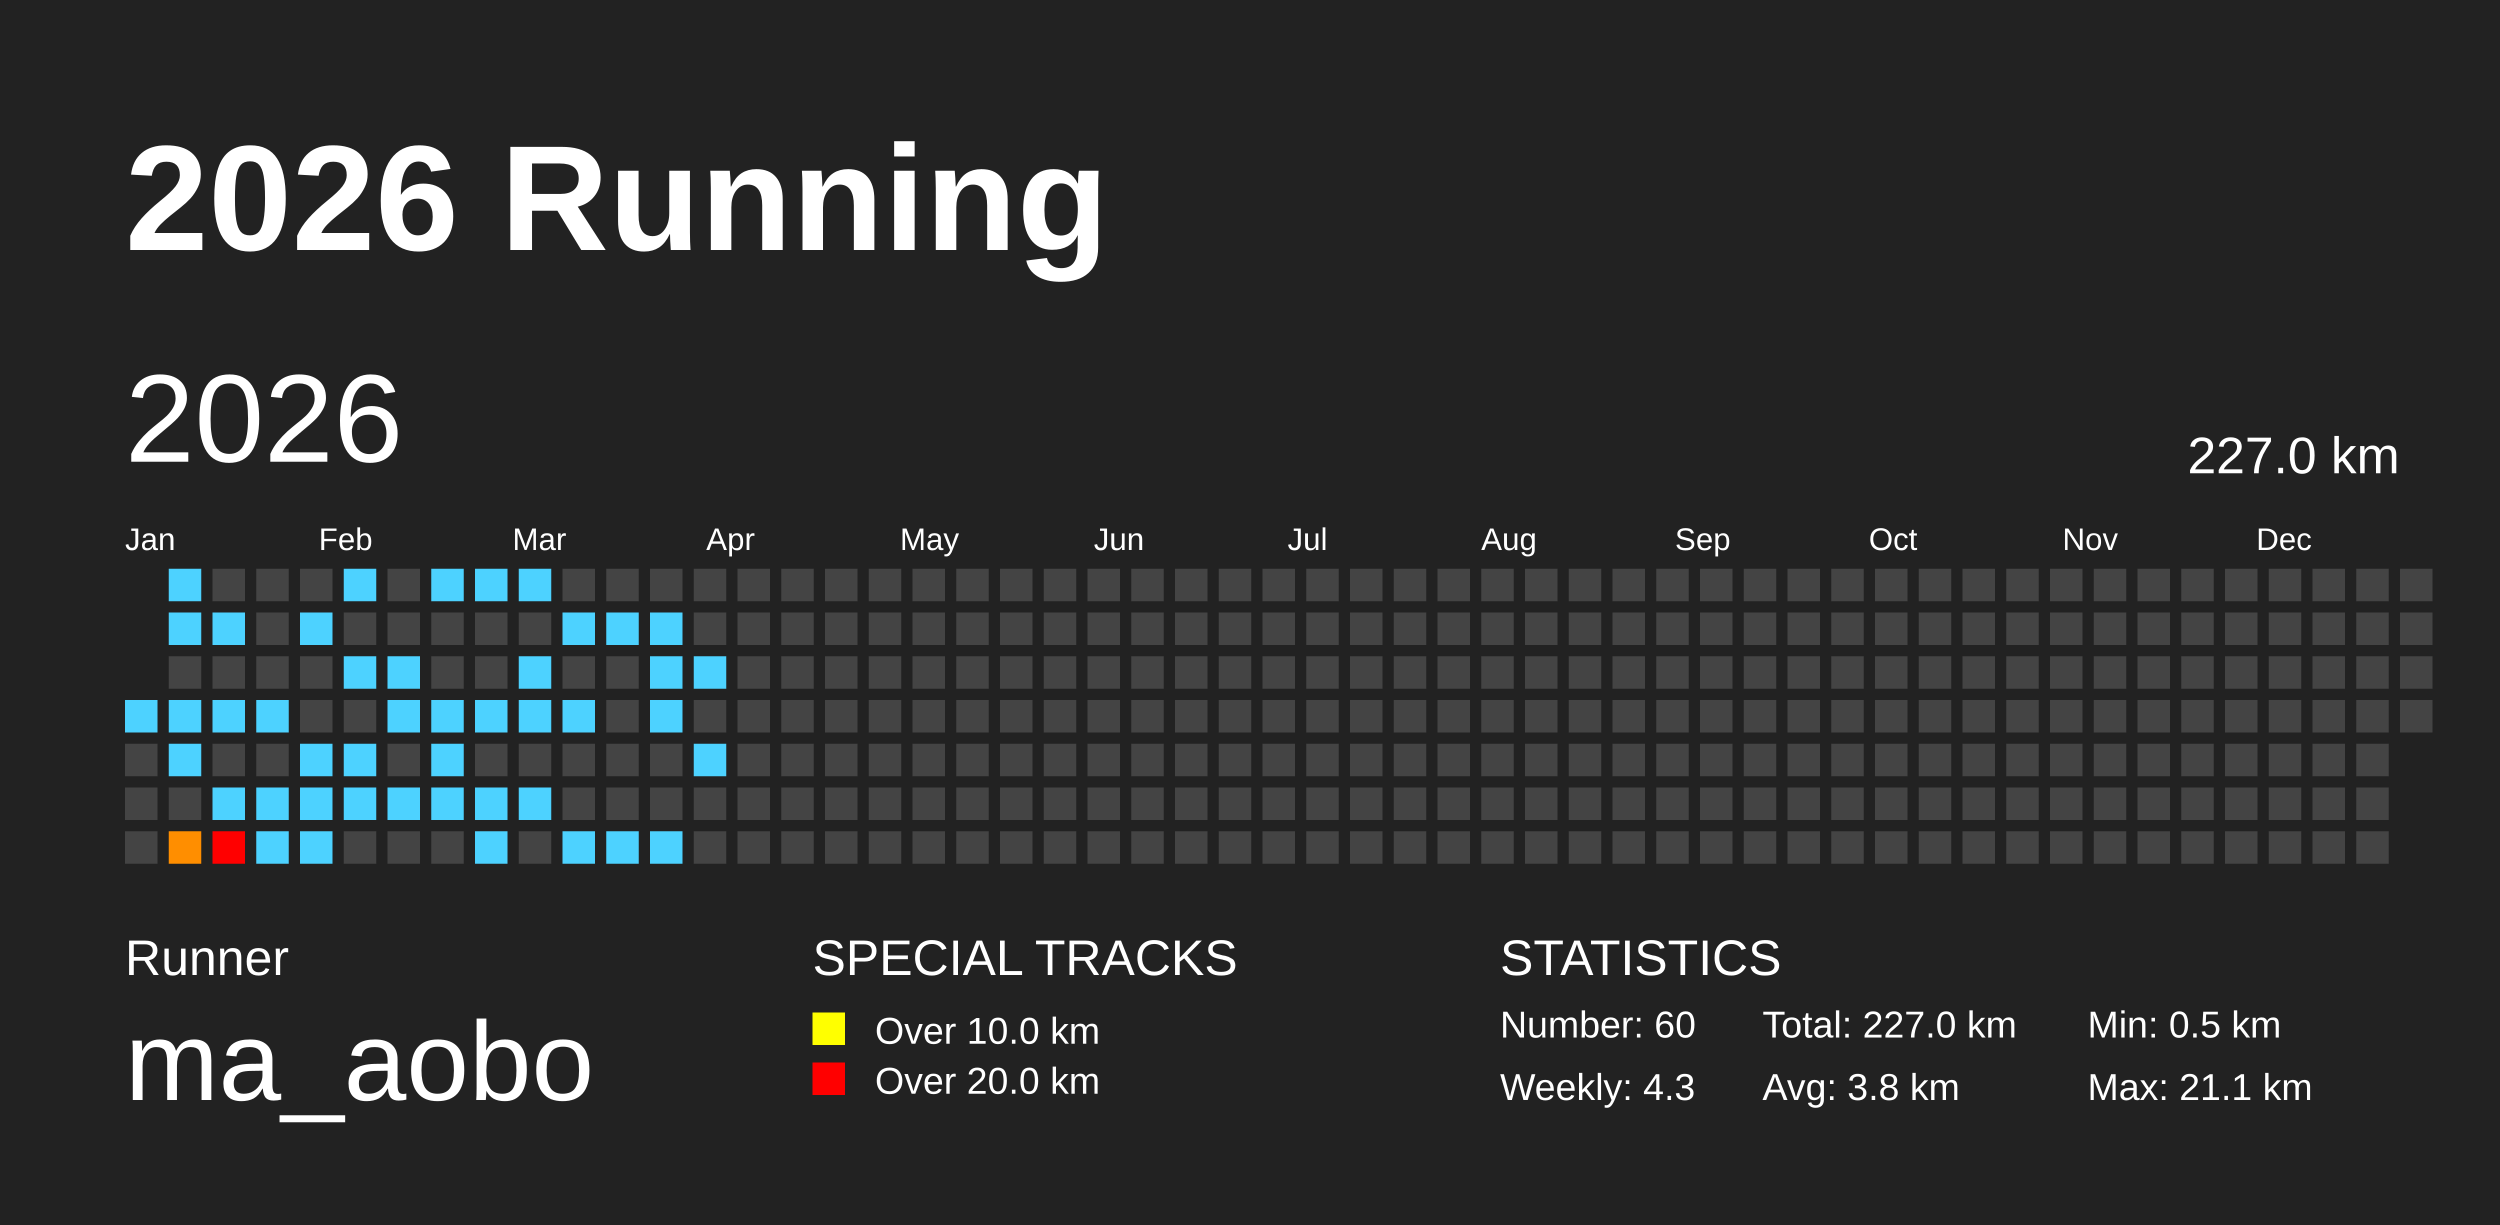
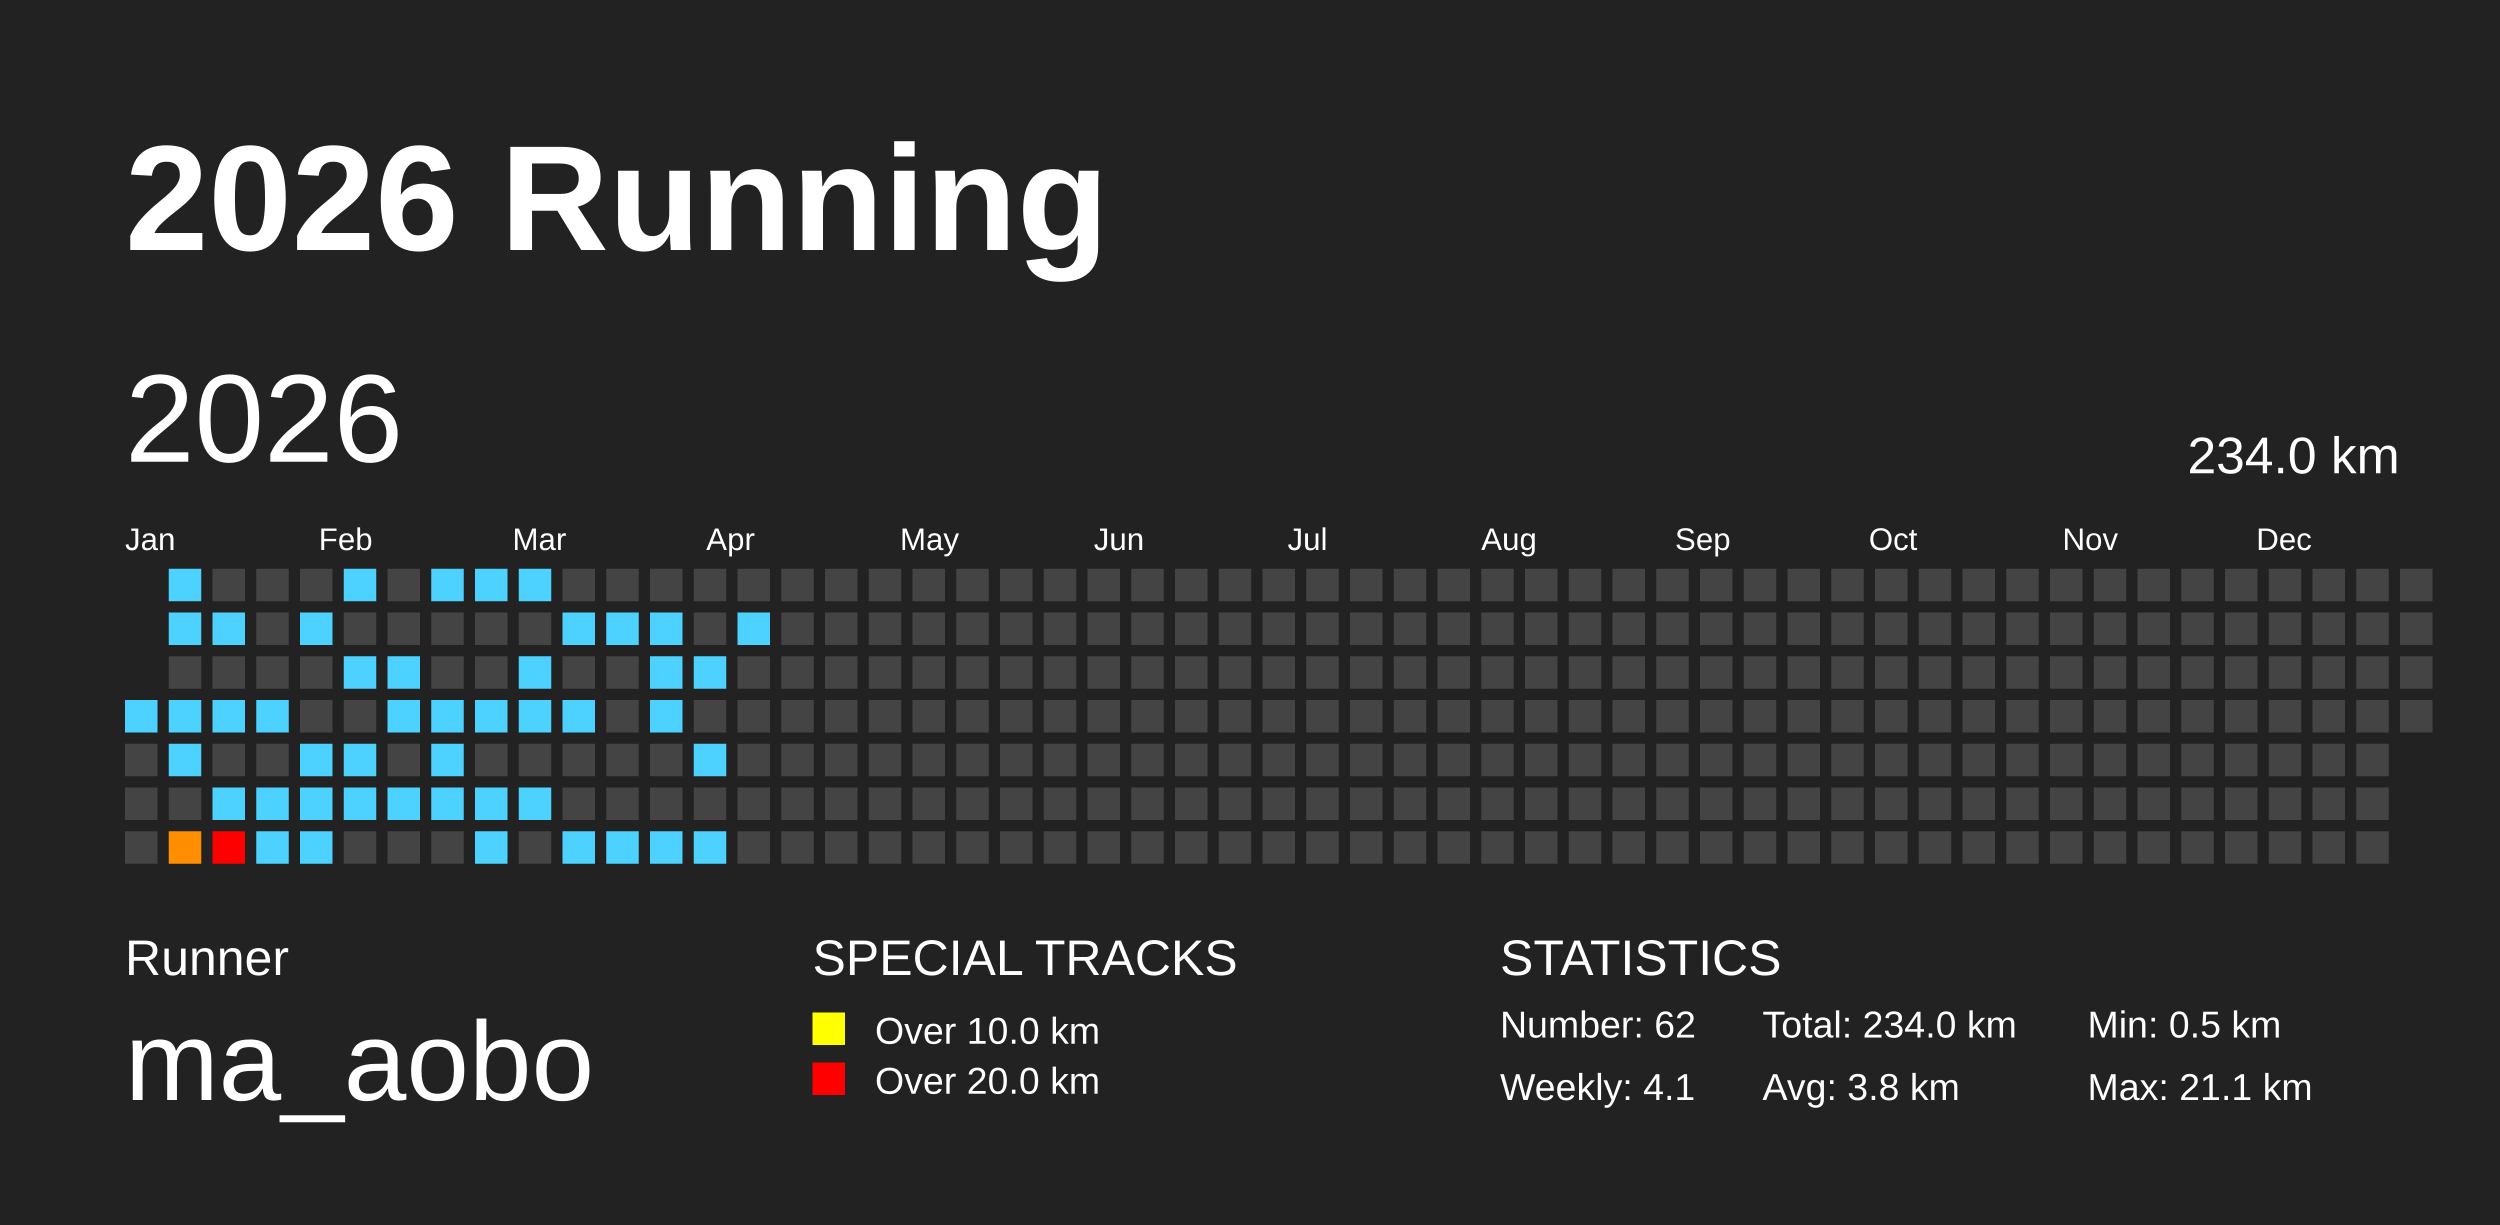
<svg xmlns="http://www.w3.org/2000/svg" baseProfile="full" height="98mm" version="1.1" viewBox="0,0,200,98" width="200mm">
  <defs />
  <rect fill="#222222" height="98" width="200" x="0" y="0" />
  <text fill="#FFFFFF" style="font-size:12px; font-family:Arial; font-weight:bold;" x="10" y="20">2026 Running</text>
  <text fill="#FFFFFF" style="font-size:4px; font-family:Arial" x="10" y="78">Runner</text>
  <text fill="#FFFFFF" style="font-size:9px; font-family:Arial" x="10" y="88">ma_aobo</text>
  <text fill="#FFFFFF" style="font-size:4px; font-family:Arial" x="65" y="78">SPECIAL TRACKS</text>
  <rect fill="yellow" height="2.6" width="2.6" x="65" y="81" />
  <text fill="#FFFFFF" style="font-size:3px; font-family:Arial" x="70" y="83.5">Over 10.0 km</text>
  <rect fill="red" height="2.6" width="2.6" x="65" y="85" />
  <text fill="#FFFFFF" style="font-size:3px; font-family:Arial" x="70" y="87.5">Over 20.0 km</text>
  <text fill="#FFFFFF" style="font-size:4px; font-family:Arial" x="120" y="78">STATISTICS</text>
-   <text fill="#FFFFFF" style="font-size:3px; font-family:Arial" x="120" y="83">Number: 60</text>
-   <text fill="#FFFFFF" style="font-size:3px; font-family:Arial" x="120" y="88">Weekly: 4.3</text>
-   <text fill="#FFFFFF" style="font-size:3px; font-family:Arial" x="141" y="83">Total: 227.0 km</text>
+   <text fill="#FFFFFF" style="font-size:3px; font-family:Arial" x="120" y="83">Number: 62</text>
+   <text fill="#FFFFFF" style="font-size:3px; font-family:Arial" x="120" y="88">Weekly: 4.1</text>
+   <text fill="#FFFFFF" style="font-size:3px; font-family:Arial" x="141" y="83">Total: 234.0 km</text>
  <text fill="#FFFFFF" style="font-size:3px; font-family:Arial" x="141" y="88">Avg: 3.8 km</text>
  <text fill="#FFFFFF" style="font-size:3px; font-family:Arial" x="167" y="83">Min: 0.5 km</text>
  <text fill="#FFFFFF" style="font-size:3px; font-family:Arial" x="167" y="88">Max: 21.1 km</text>
  <text dominant-baseline="hanging" fill="#FFFFFF" style="font-size:10.0px; font-family:Arial;" x="10" y="30">2026</text>
-   <text dominant-baseline="hanging" fill="#FFFFFF" style="font-size:4.125px; font-family:Arial;" x="175" y="35">227.0 km</text>
+   <text dominant-baseline="hanging" fill="#FFFFFF" style="font-size:4.125px; font-family:Arial;" x="175" y="35">234.0 km</text>
  <text fill="#FFFFFF" style="font-size:2.5px; font-family:Arial" x="10.0" y="44">Jan</text>
  <text fill="#FFFFFF" style="font-size:2.5px; font-family:Arial" x="25.5" y="44">Feb</text>
  <text fill="#FFFFFF" style="font-size:2.5px; font-family:Arial" x="41.0" y="44">Mar</text>
  <text fill="#FFFFFF" style="font-size:2.5px; font-family:Arial" x="56.5" y="44">Apr</text>
  <text fill="#FFFFFF" style="font-size:2.5px; font-family:Arial" x="72.0" y="44">May</text>
  <text fill="#FFFFFF" style="font-size:2.5px; font-family:Arial" x="87.5" y="44">Jun</text>
  <text fill="#FFFFFF" style="font-size:2.5px; font-family:Arial" x="103.0" y="44">Jul</text>
  <text fill="#FFFFFF" style="font-size:2.5px; font-family:Arial" x="118.5" y="44">Aug</text>
  <text fill="#FFFFFF" style="font-size:2.5px; font-family:Arial" x="134.0" y="44">Sep</text>
  <text fill="#FFFFFF" style="font-size:2.5px; font-family:Arial" x="149.5" y="44">Oct</text>
  <text fill="#FFFFFF" style="font-size:2.5px; font-family:Arial" x="165.0" y="44">Nov</text>
  <text fill="#FFFFFF" style="font-size:2.5px; font-family:Arial" x="180.5" y="44">Dec</text>
  <rect fill="#4dd2ff" height="2.6" width="2.6" x="10.0" y="56.0" />
  <rect fill="#444444" height="2.6" width="2.6" x="10.0" y="59.5" />
  <rect fill="#444444" height="2.6" width="2.6" x="10.0" y="63.0" />
  <rect fill="#444444" height="2.6" width="2.6" x="10.0" y="66.5" />
  <rect fill="#4dd2ff" height="2.6" width="2.6" x="13.5" y="45.5" />
  <rect fill="#4dd2ff" height="2.6" width="2.6" x="13.5" y="49.0" />
  <rect fill="#444444" height="2.6" width="2.6" x="13.5" y="52.5" />
  <rect fill="#4dd2ff" height="2.6" width="2.6" x="13.5" y="56.0" />
  <rect fill="#4dd2ff" height="2.6" width="2.6" x="13.5" y="59.5" />
  <rect fill="#444444" height="2.6" width="2.6" x="13.5" y="63.0" />
  <rect fill="#ff8e00" height="2.6" width="2.6" x="13.5" y="66.5" />
  <rect fill="#444444" height="2.6" width="2.6" x="17.0" y="45.5" />
  <rect fill="#4dd2ff" height="2.6" width="2.6" x="17.0" y="49.0" />
  <rect fill="#444444" height="2.6" width="2.6" x="17.0" y="52.5" />
  <rect fill="#4dd2ff" height="2.6" width="2.6" x="17.0" y="56.0" />
  <rect fill="#444444" height="2.6" width="2.6" x="17.0" y="59.5" />
  <rect fill="#4dd2ff" height="2.6" width="2.6" x="17.0" y="63.0" />
  <rect fill="red" height="2.6" width="2.6" x="17.0" y="66.5" />
  <rect fill="#444444" height="2.6" width="2.6" x="20.5" y="45.5" />
  <rect fill="#444444" height="2.6" width="2.6" x="20.5" y="49.0" />
  <rect fill="#444444" height="2.6" width="2.6" x="20.5" y="52.5" />
  <rect fill="#4dd2ff" height="2.6" width="2.6" x="20.5" y="56.0" />
  <rect fill="#444444" height="2.6" width="2.6" x="20.5" y="59.5" />
  <rect fill="#4dd2ff" height="2.6" width="2.6" x="20.5" y="63.0" />
  <rect fill="#4dd2ff" height="2.6" width="2.6" x="20.5" y="66.5" />
  <rect fill="#444444" height="2.6" width="2.6" x="24.0" y="45.5" />
  <rect fill="#4dd2ff" height="2.6" width="2.6" x="24.0" y="49.0" />
  <rect fill="#444444" height="2.6" width="2.6" x="24.0" y="52.5" />
  <rect fill="#444444" height="2.6" width="2.6" x="24.0" y="56.0" />
  <rect fill="#4dd2ff" height="2.6" width="2.6" x="24.0" y="59.5" />
  <rect fill="#4dd2ff" height="2.6" width="2.6" x="24.0" y="63.0" />
  <rect fill="#4dd2ff" height="2.6" width="2.6" x="24.0" y="66.5" />
  <rect fill="#4dd2ff" height="2.6" width="2.6" x="27.5" y="45.5" />
  <rect fill="#444444" height="2.6" width="2.6" x="27.5" y="49.0" />
  <rect fill="#4dd2ff" height="2.6" width="2.6" x="27.5" y="52.5" />
  <rect fill="#444444" height="2.6" width="2.6" x="27.5" y="56.0" />
  <rect fill="#4dd2ff" height="2.6" width="2.6" x="27.5" y="59.5" />
  <rect fill="#4dd2ff" height="2.6" width="2.6" x="27.5" y="63.0" />
  <rect fill="#444444" height="2.6" width="2.6" x="27.5" y="66.5" />
  <rect fill="#444444" height="2.6" width="2.6" x="31.0" y="45.5" />
  <rect fill="#444444" height="2.6" width="2.6" x="31.0" y="49.0" />
  <rect fill="#4dd2ff" height="2.6" width="2.6" x="31.0" y="52.5" />
  <rect fill="#4dd2ff" height="2.6" width="2.6" x="31.0" y="56.0" />
  <rect fill="#444444" height="2.6" width="2.6" x="31.0" y="59.5" />
  <rect fill="#4dd2ff" height="2.6" width="2.6" x="31.0" y="63.0" />
  <rect fill="#444444" height="2.6" width="2.6" x="31.0" y="66.5" />
  <rect fill="#4dd2ff" height="2.6" width="2.6" x="34.5" y="45.5" />
  <rect fill="#444444" height="2.6" width="2.6" x="34.5" y="49.0" />
  <rect fill="#444444" height="2.6" width="2.6" x="34.5" y="52.5" />
  <rect fill="#4dd2ff" height="2.6" width="2.6" x="34.5" y="56.0" />
  <rect fill="#4dd2ff" height="2.6" width="2.6" x="34.5" y="59.5" />
  <rect fill="#4dd2ff" height="2.6" width="2.6" x="34.5" y="63.0" />
  <rect fill="#444444" height="2.6" width="2.6" x="34.5" y="66.5" />
  <rect fill="#4dd2ff" height="2.6" width="2.6" x="38.0" y="45.5" />
  <rect fill="#444444" height="2.6" width="2.6" x="38.0" y="49.0" />
  <rect fill="#444444" height="2.6" width="2.6" x="38.0" y="52.5" />
  <rect fill="#4dd2ff" height="2.6" width="2.6" x="38.0" y="56.0" />
  <rect fill="#444444" height="2.6" width="2.6" x="38.0" y="59.5" />
  <rect fill="#4dd2ff" height="2.6" width="2.6" x="38.0" y="63.0" />
  <rect fill="#4dd2ff" height="2.6" width="2.6" x="38.0" y="66.5" />
  <rect fill="#4dd2ff" height="2.6" width="2.6" x="41.5" y="45.5" />
  <rect fill="#444444" height="2.6" width="2.6" x="41.5" y="49.0" />
  <rect fill="#4dd2ff" height="2.6" width="2.6" x="41.5" y="52.5" />
  <rect fill="#4dd2ff" height="2.6" width="2.6" x="41.5" y="56.0" />
  <rect fill="#444444" height="2.6" width="2.6" x="41.5" y="59.5" />
  <rect fill="#4dd2ff" height="2.6" width="2.6" x="41.5" y="63.0" />
  <rect fill="#444444" height="2.6" width="2.6" x="41.5" y="66.5" />
  <rect fill="#444444" height="2.6" width="2.6" x="45.0" y="45.5" />
  <rect fill="#4dd2ff" height="2.6" width="2.6" x="45.0" y="49.0" />
  <rect fill="#444444" height="2.6" width="2.6" x="45.0" y="52.5" />
  <rect fill="#4dd2ff" height="2.6" width="2.6" x="45.0" y="56.0" />
  <rect fill="#444444" height="2.6" width="2.6" x="45.0" y="59.5" />
  <rect fill="#444444" height="2.6" width="2.6" x="45.0" y="63.0" />
  <rect fill="#4dd2ff" height="2.6" width="2.6" x="45.0" y="66.5" />
  <rect fill="#444444" height="2.6" width="2.6" x="48.5" y="45.5" />
  <rect fill="#4dd2ff" height="2.6" width="2.6" x="48.5" y="49.0" />
  <rect fill="#444444" height="2.6" width="2.6" x="48.5" y="52.5" />
  <rect fill="#444444" height="2.6" width="2.6" x="48.5" y="56.0" />
  <rect fill="#444444" height="2.6" width="2.6" x="48.5" y="59.5" />
  <rect fill="#444444" height="2.6" width="2.6" x="48.5" y="63.0" />
  <rect fill="#4dd2ff" height="2.6" width="2.6" x="48.5" y="66.5" />
  <rect fill="#444444" height="2.6" width="2.6" x="52.0" y="45.5" />
  <rect fill="#4dd2ff" height="2.6" width="2.6" x="52.0" y="49.0" />
  <rect fill="#4dd2ff" height="2.6" width="2.6" x="52.0" y="52.5" />
  <rect fill="#4dd2ff" height="2.6" width="2.6" x="52.0" y="56.0" />
  <rect fill="#444444" height="2.6" width="2.6" x="52.0" y="59.5" />
  <rect fill="#444444" height="2.6" width="2.6" x="52.0" y="63.0" />
  <rect fill="#4dd2ff" height="2.6" width="2.6" x="52.0" y="66.5" />
  <rect fill="#444444" height="2.6" width="2.6" x="55.5" y="45.5" />
  <rect fill="#444444" height="2.6" width="2.6" x="55.5" y="49.0" />
  <rect fill="#4dd2ff" height="2.6" width="2.6" x="55.5" y="52.5" />
  <rect fill="#444444" height="2.6" width="2.6" x="55.5" y="56.0" />
  <rect fill="#4dd2ff" height="2.6" width="2.6" x="55.5" y="59.5" />
  <rect fill="#444444" height="2.6" width="2.6" x="55.5" y="63.0" />
-   <rect fill="#444444" height="2.6" width="2.6" x="55.5" y="66.5" />
+   <rect fill="#4dd2ff" height="2.6" width="2.6" x="55.5" y="66.5" />
  <rect fill="#444444" height="2.6" width="2.6" x="59.0" y="45.5" />
-   <rect fill="#444444" height="2.6" width="2.6" x="59.0" y="49.0" />
+   <rect fill="#4dd2ff" height="2.6" width="2.6" x="59.0" y="49.0" />
  <rect fill="#444444" height="2.6" width="2.6" x="59.0" y="52.5" />
  <rect fill="#444444" height="2.6" width="2.6" x="59.0" y="56.0" />
  <rect fill="#444444" height="2.6" width="2.6" x="59.0" y="59.5" />
  <rect fill="#444444" height="2.6" width="2.6" x="59.0" y="63.0" />
  <rect fill="#444444" height="2.6" width="2.6" x="59.0" y="66.5" />
  <rect fill="#444444" height="2.6" width="2.6" x="62.5" y="45.5" />
  <rect fill="#444444" height="2.6" width="2.6" x="62.5" y="49.0" />
  <rect fill="#444444" height="2.6" width="2.6" x="62.5" y="52.5" />
  <rect fill="#444444" height="2.6" width="2.6" x="62.5" y="56.0" />
  <rect fill="#444444" height="2.6" width="2.6" x="62.5" y="59.5" />
  <rect fill="#444444" height="2.6" width="2.6" x="62.5" y="63.0" />
  <rect fill="#444444" height="2.6" width="2.6" x="62.5" y="66.5" />
  <rect fill="#444444" height="2.6" width="2.6" x="66.0" y="45.5" />
  <rect fill="#444444" height="2.6" width="2.6" x="66.0" y="49.0" />
  <rect fill="#444444" height="2.6" width="2.6" x="66.0" y="52.5" />
  <rect fill="#444444" height="2.6" width="2.6" x="66.0" y="56.0" />
  <rect fill="#444444" height="2.6" width="2.6" x="66.0" y="59.5" />
  <rect fill="#444444" height="2.6" width="2.6" x="66.0" y="63.0" />
  <rect fill="#444444" height="2.6" width="2.6" x="66.0" y="66.5" />
  <rect fill="#444444" height="2.6" width="2.6" x="69.5" y="45.5" />
  <rect fill="#444444" height="2.6" width="2.6" x="69.5" y="49.0" />
  <rect fill="#444444" height="2.6" width="2.6" x="69.5" y="52.5" />
  <rect fill="#444444" height="2.6" width="2.6" x="69.5" y="56.0" />
  <rect fill="#444444" height="2.6" width="2.6" x="69.5" y="59.5" />
  <rect fill="#444444" height="2.6" width="2.6" x="69.5" y="63.0" />
  <rect fill="#444444" height="2.6" width="2.6" x="69.5" y="66.5" />
  <rect fill="#444444" height="2.6" width="2.6" x="73.0" y="45.5" />
  <rect fill="#444444" height="2.6" width="2.6" x="73.0" y="49.0" />
  <rect fill="#444444" height="2.6" width="2.6" x="73.0" y="52.5" />
  <rect fill="#444444" height="2.6" width="2.6" x="73.0" y="56.0" />
  <rect fill="#444444" height="2.6" width="2.6" x="73.0" y="59.5" />
  <rect fill="#444444" height="2.6" width="2.6" x="73.0" y="63.0" />
  <rect fill="#444444" height="2.6" width="2.6" x="73.0" y="66.5" />
  <rect fill="#444444" height="2.6" width="2.6" x="76.5" y="45.5" />
  <rect fill="#444444" height="2.6" width="2.6" x="76.5" y="49.0" />
  <rect fill="#444444" height="2.6" width="2.6" x="76.5" y="52.5" />
  <rect fill="#444444" height="2.6" width="2.6" x="76.5" y="56.0" />
  <rect fill="#444444" height="2.6" width="2.6" x="76.5" y="59.5" />
  <rect fill="#444444" height="2.6" width="2.6" x="76.5" y="63.0" />
  <rect fill="#444444" height="2.6" width="2.6" x="76.5" y="66.5" />
  <rect fill="#444444" height="2.6" width="2.6" x="80.0" y="45.5" />
  <rect fill="#444444" height="2.6" width="2.6" x="80.0" y="49.0" />
  <rect fill="#444444" height="2.6" width="2.6" x="80.0" y="52.5" />
  <rect fill="#444444" height="2.6" width="2.6" x="80.0" y="56.0" />
  <rect fill="#444444" height="2.6" width="2.6" x="80.0" y="59.5" />
  <rect fill="#444444" height="2.6" width="2.6" x="80.0" y="63.0" />
  <rect fill="#444444" height="2.6" width="2.6" x="80.0" y="66.5" />
  <rect fill="#444444" height="2.6" width="2.6" x="83.5" y="45.5" />
  <rect fill="#444444" height="2.6" width="2.6" x="83.5" y="49.0" />
  <rect fill="#444444" height="2.6" width="2.6" x="83.5" y="52.5" />
  <rect fill="#444444" height="2.6" width="2.6" x="83.5" y="56.0" />
  <rect fill="#444444" height="2.6" width="2.6" x="83.5" y="59.5" />
  <rect fill="#444444" height="2.6" width="2.6" x="83.5" y="63.0" />
  <rect fill="#444444" height="2.6" width="2.6" x="83.5" y="66.5" />
  <rect fill="#444444" height="2.6" width="2.6" x="87.0" y="45.5" />
  <rect fill="#444444" height="2.6" width="2.6" x="87.0" y="49.0" />
  <rect fill="#444444" height="2.6" width="2.6" x="87.0" y="52.5" />
  <rect fill="#444444" height="2.6" width="2.6" x="87.0" y="56.0" />
  <rect fill="#444444" height="2.6" width="2.6" x="87.0" y="59.5" />
  <rect fill="#444444" height="2.6" width="2.6" x="87.0" y="63.0" />
  <rect fill="#444444" height="2.6" width="2.6" x="87.0" y="66.5" />
  <rect fill="#444444" height="2.6" width="2.6" x="90.5" y="45.5" />
  <rect fill="#444444" height="2.6" width="2.6" x="90.5" y="49.0" />
  <rect fill="#444444" height="2.6" width="2.6" x="90.5" y="52.5" />
  <rect fill="#444444" height="2.6" width="2.6" x="90.5" y="56.0" />
  <rect fill="#444444" height="2.6" width="2.6" x="90.5" y="59.5" />
  <rect fill="#444444" height="2.6" width="2.6" x="90.5" y="63.0" />
  <rect fill="#444444" height="2.6" width="2.6" x="90.5" y="66.5" />
  <rect fill="#444444" height="2.6" width="2.6" x="94.0" y="45.5" />
  <rect fill="#444444" height="2.6" width="2.6" x="94.0" y="49.0" />
  <rect fill="#444444" height="2.6" width="2.6" x="94.0" y="52.5" />
  <rect fill="#444444" height="2.6" width="2.6" x="94.0" y="56.0" />
  <rect fill="#444444" height="2.6" width="2.6" x="94.0" y="59.5" />
  <rect fill="#444444" height="2.6" width="2.6" x="94.0" y="63.0" />
  <rect fill="#444444" height="2.6" width="2.6" x="94.0" y="66.5" />
  <rect fill="#444444" height="2.6" width="2.6" x="97.5" y="45.5" />
  <rect fill="#444444" height="2.6" width="2.6" x="97.5" y="49.0" />
  <rect fill="#444444" height="2.6" width="2.6" x="97.5" y="52.5" />
  <rect fill="#444444" height="2.6" width="2.6" x="97.5" y="56.0" />
  <rect fill="#444444" height="2.6" width="2.6" x="97.5" y="59.5" />
  <rect fill="#444444" height="2.6" width="2.6" x="97.5" y="63.0" />
  <rect fill="#444444" height="2.6" width="2.6" x="97.5" y="66.5" />
  <rect fill="#444444" height="2.6" width="2.6" x="101.0" y="45.5" />
  <rect fill="#444444" height="2.6" width="2.6" x="101.0" y="49.0" />
  <rect fill="#444444" height="2.6" width="2.6" x="101.0" y="52.5" />
  <rect fill="#444444" height="2.6" width="2.6" x="101.0" y="56.0" />
  <rect fill="#444444" height="2.6" width="2.6" x="101.0" y="59.5" />
  <rect fill="#444444" height="2.6" width="2.6" x="101.0" y="63.0" />
  <rect fill="#444444" height="2.6" width="2.6" x="101.0" y="66.5" />
  <rect fill="#444444" height="2.6" width="2.6" x="104.5" y="45.5" />
  <rect fill="#444444" height="2.6" width="2.6" x="104.5" y="49.0" />
  <rect fill="#444444" height="2.6" width="2.6" x="104.5" y="52.5" />
  <rect fill="#444444" height="2.6" width="2.6" x="104.5" y="56.0" />
  <rect fill="#444444" height="2.6" width="2.6" x="104.5" y="59.5" />
  <rect fill="#444444" height="2.6" width="2.6" x="104.5" y="63.0" />
  <rect fill="#444444" height="2.6" width="2.6" x="104.5" y="66.5" />
  <rect fill="#444444" height="2.6" width="2.6" x="108.0" y="45.5" />
  <rect fill="#444444" height="2.6" width="2.6" x="108.0" y="49.0" />
  <rect fill="#444444" height="2.6" width="2.6" x="108.0" y="52.5" />
  <rect fill="#444444" height="2.6" width="2.6" x="108.0" y="56.0" />
  <rect fill="#444444" height="2.6" width="2.6" x="108.0" y="59.5" />
  <rect fill="#444444" height="2.6" width="2.6" x="108.0" y="63.0" />
  <rect fill="#444444" height="2.6" width="2.6" x="108.0" y="66.5" />
  <rect fill="#444444" height="2.6" width="2.6" x="111.5" y="45.5" />
  <rect fill="#444444" height="2.6" width="2.6" x="111.5" y="49.0" />
  <rect fill="#444444" height="2.6" width="2.6" x="111.5" y="52.5" />
  <rect fill="#444444" height="2.6" width="2.6" x="111.5" y="56.0" />
  <rect fill="#444444" height="2.6" width="2.6" x="111.5" y="59.5" />
  <rect fill="#444444" height="2.6" width="2.6" x="111.5" y="63.0" />
  <rect fill="#444444" height="2.6" width="2.6" x="111.5" y="66.5" />
  <rect fill="#444444" height="2.6" width="2.6" x="115.0" y="45.5" />
  <rect fill="#444444" height="2.6" width="2.6" x="115.0" y="49.0" />
  <rect fill="#444444" height="2.6" width="2.6" x="115.0" y="52.5" />
  <rect fill="#444444" height="2.6" width="2.6" x="115.0" y="56.0" />
  <rect fill="#444444" height="2.6" width="2.6" x="115.0" y="59.5" />
  <rect fill="#444444" height="2.6" width="2.6" x="115.0" y="63.0" />
  <rect fill="#444444" height="2.6" width="2.6" x="115.0" y="66.5" />
  <rect fill="#444444" height="2.6" width="2.6" x="118.5" y="45.5" />
  <rect fill="#444444" height="2.6" width="2.6" x="118.5" y="49.0" />
  <rect fill="#444444" height="2.6" width="2.6" x="118.5" y="52.5" />
  <rect fill="#444444" height="2.6" width="2.6" x="118.5" y="56.0" />
  <rect fill="#444444" height="2.6" width="2.6" x="118.5" y="59.5" />
  <rect fill="#444444" height="2.6" width="2.6" x="118.5" y="63.0" />
  <rect fill="#444444" height="2.6" width="2.6" x="118.5" y="66.5" />
  <rect fill="#444444" height="2.6" width="2.6" x="122.0" y="45.5" />
  <rect fill="#444444" height="2.6" width="2.6" x="122.0" y="49.0" />
  <rect fill="#444444" height="2.6" width="2.6" x="122.0" y="52.5" />
  <rect fill="#444444" height="2.6" width="2.6" x="122.0" y="56.0" />
  <rect fill="#444444" height="2.6" width="2.6" x="122.0" y="59.5" />
  <rect fill="#444444" height="2.6" width="2.6" x="122.0" y="63.0" />
  <rect fill="#444444" height="2.6" width="2.6" x="122.0" y="66.5" />
  <rect fill="#444444" height="2.6" width="2.6" x="125.5" y="45.5" />
  <rect fill="#444444" height="2.6" width="2.6" x="125.5" y="49.0" />
  <rect fill="#444444" height="2.6" width="2.6" x="125.5" y="52.5" />
  <rect fill="#444444" height="2.6" width="2.6" x="125.5" y="56.0" />
  <rect fill="#444444" height="2.6" width="2.6" x="125.5" y="59.5" />
  <rect fill="#444444" height="2.6" width="2.6" x="125.5" y="63.0" />
  <rect fill="#444444" height="2.6" width="2.6" x="125.5" y="66.5" />
  <rect fill="#444444" height="2.6" width="2.6" x="129.0" y="45.5" />
  <rect fill="#444444" height="2.6" width="2.6" x="129.0" y="49.0" />
  <rect fill="#444444" height="2.6" width="2.6" x="129.0" y="52.5" />
  <rect fill="#444444" height="2.6" width="2.6" x="129.0" y="56.0" />
  <rect fill="#444444" height="2.6" width="2.6" x="129.0" y="59.5" />
  <rect fill="#444444" height="2.6" width="2.6" x="129.0" y="63.0" />
  <rect fill="#444444" height="2.6" width="2.6" x="129.0" y="66.5" />
  <rect fill="#444444" height="2.6" width="2.6" x="132.5" y="45.5" />
  <rect fill="#444444" height="2.6" width="2.6" x="132.5" y="49.0" />
  <rect fill="#444444" height="2.6" width="2.6" x="132.5" y="52.5" />
  <rect fill="#444444" height="2.6" width="2.6" x="132.5" y="56.0" />
  <rect fill="#444444" height="2.6" width="2.6" x="132.5" y="59.5" />
  <rect fill="#444444" height="2.6" width="2.6" x="132.5" y="63.0" />
  <rect fill="#444444" height="2.6" width="2.6" x="132.5" y="66.5" />
  <rect fill="#444444" height="2.6" width="2.6" x="136.0" y="45.5" />
  <rect fill="#444444" height="2.6" width="2.6" x="136.0" y="49.0" />
  <rect fill="#444444" height="2.6" width="2.6" x="136.0" y="52.5" />
  <rect fill="#444444" height="2.6" width="2.6" x="136.0" y="56.0" />
  <rect fill="#444444" height="2.6" width="2.6" x="136.0" y="59.5" />
  <rect fill="#444444" height="2.6" width="2.6" x="136.0" y="63.0" />
  <rect fill="#444444" height="2.6" width="2.6" x="136.0" y="66.5" />
  <rect fill="#444444" height="2.6" width="2.6" x="139.5" y="45.5" />
  <rect fill="#444444" height="2.6" width="2.6" x="139.5" y="49.0" />
  <rect fill="#444444" height="2.6" width="2.6" x="139.5" y="52.5" />
  <rect fill="#444444" height="2.6" width="2.6" x="139.5" y="56.0" />
  <rect fill="#444444" height="2.6" width="2.6" x="139.5" y="59.5" />
  <rect fill="#444444" height="2.6" width="2.6" x="139.5" y="63.0" />
  <rect fill="#444444" height="2.6" width="2.6" x="139.5" y="66.5" />
  <rect fill="#444444" height="2.6" width="2.6" x="143.0" y="45.5" />
  <rect fill="#444444" height="2.6" width="2.6" x="143.0" y="49.0" />
  <rect fill="#444444" height="2.6" width="2.6" x="143.0" y="52.5" />
  <rect fill="#444444" height="2.6" width="2.6" x="143.0" y="56.0" />
  <rect fill="#444444" height="2.6" width="2.6" x="143.0" y="59.5" />
  <rect fill="#444444" height="2.6" width="2.6" x="143.0" y="63.0" />
  <rect fill="#444444" height="2.6" width="2.6" x="143.0" y="66.5" />
  <rect fill="#444444" height="2.6" width="2.6" x="146.5" y="45.5" />
  <rect fill="#444444" height="2.6" width="2.6" x="146.5" y="49.0" />
  <rect fill="#444444" height="2.6" width="2.6" x="146.5" y="52.5" />
  <rect fill="#444444" height="2.6" width="2.6" x="146.5" y="56.0" />
  <rect fill="#444444" height="2.6" width="2.6" x="146.5" y="59.5" />
  <rect fill="#444444" height="2.6" width="2.6" x="146.5" y="63.0" />
  <rect fill="#444444" height="2.6" width="2.6" x="146.5" y="66.5" />
  <rect fill="#444444" height="2.6" width="2.6" x="150.0" y="45.5" />
  <rect fill="#444444" height="2.6" width="2.6" x="150.0" y="49.0" />
  <rect fill="#444444" height="2.6" width="2.6" x="150.0" y="52.5" />
  <rect fill="#444444" height="2.6" width="2.6" x="150.0" y="56.0" />
  <rect fill="#444444" height="2.6" width="2.6" x="150.0" y="59.5" />
  <rect fill="#444444" height="2.6" width="2.6" x="150.0" y="63.0" />
  <rect fill="#444444" height="2.6" width="2.6" x="150.0" y="66.5" />
  <rect fill="#444444" height="2.6" width="2.6" x="153.5" y="45.5" />
  <rect fill="#444444" height="2.6" width="2.6" x="153.5" y="49.0" />
  <rect fill="#444444" height="2.6" width="2.6" x="153.5" y="52.5" />
  <rect fill="#444444" height="2.6" width="2.6" x="153.5" y="56.0" />
  <rect fill="#444444" height="2.6" width="2.6" x="153.5" y="59.5" />
  <rect fill="#444444" height="2.6" width="2.6" x="153.5" y="63.0" />
  <rect fill="#444444" height="2.6" width="2.6" x="153.5" y="66.5" />
  <rect fill="#444444" height="2.6" width="2.6" x="157.0" y="45.5" />
  <rect fill="#444444" height="2.6" width="2.6" x="157.0" y="49.0" />
  <rect fill="#444444" height="2.6" width="2.6" x="157.0" y="52.5" />
  <rect fill="#444444" height="2.6" width="2.6" x="157.0" y="56.0" />
  <rect fill="#444444" height="2.6" width="2.6" x="157.0" y="59.5" />
  <rect fill="#444444" height="2.6" width="2.6" x="157.0" y="63.0" />
  <rect fill="#444444" height="2.6" width="2.6" x="157.0" y="66.5" />
  <rect fill="#444444" height="2.6" width="2.6" x="160.5" y="45.5" />
  <rect fill="#444444" height="2.6" width="2.6" x="160.5" y="49.0" />
  <rect fill="#444444" height="2.6" width="2.6" x="160.5" y="52.5" />
  <rect fill="#444444" height="2.6" width="2.6" x="160.5" y="56.0" />
  <rect fill="#444444" height="2.6" width="2.6" x="160.5" y="59.5" />
  <rect fill="#444444" height="2.6" width="2.6" x="160.5" y="63.0" />
  <rect fill="#444444" height="2.6" width="2.6" x="160.5" y="66.5" />
  <rect fill="#444444" height="2.6" width="2.6" x="164.0" y="45.5" />
  <rect fill="#444444" height="2.6" width="2.6" x="164.0" y="49.0" />
  <rect fill="#444444" height="2.6" width="2.6" x="164.0" y="52.5" />
  <rect fill="#444444" height="2.6" width="2.6" x="164.0" y="56.0" />
  <rect fill="#444444" height="2.6" width="2.6" x="164.0" y="59.5" />
  <rect fill="#444444" height="2.6" width="2.6" x="164.0" y="63.0" />
  <rect fill="#444444" height="2.6" width="2.6" x="164.0" y="66.5" />
  <rect fill="#444444" height="2.6" width="2.6" x="167.5" y="45.5" />
  <rect fill="#444444" height="2.6" width="2.6" x="167.5" y="49.0" />
  <rect fill="#444444" height="2.6" width="2.6" x="167.5" y="52.5" />
  <rect fill="#444444" height="2.6" width="2.6" x="167.5" y="56.0" />
  <rect fill="#444444" height="2.6" width="2.6" x="167.5" y="59.5" />
  <rect fill="#444444" height="2.6" width="2.6" x="167.5" y="63.0" />
  <rect fill="#444444" height="2.6" width="2.6" x="167.5" y="66.5" />
  <rect fill="#444444" height="2.6" width="2.6" x="171.0" y="45.5" />
  <rect fill="#444444" height="2.6" width="2.6" x="171.0" y="49.0" />
  <rect fill="#444444" height="2.6" width="2.6" x="171.0" y="52.5" />
  <rect fill="#444444" height="2.6" width="2.6" x="171.0" y="56.0" />
  <rect fill="#444444" height="2.6" width="2.6" x="171.0" y="59.5" />
  <rect fill="#444444" height="2.6" width="2.6" x="171.0" y="63.0" />
  <rect fill="#444444" height="2.6" width="2.6" x="171.0" y="66.5" />
  <rect fill="#444444" height="2.6" width="2.6" x="174.5" y="45.5" />
  <rect fill="#444444" height="2.6" width="2.6" x="174.5" y="49.0" />
  <rect fill="#444444" height="2.6" width="2.6" x="174.5" y="52.5" />
  <rect fill="#444444" height="2.6" width="2.6" x="174.5" y="56.0" />
  <rect fill="#444444" height="2.6" width="2.6" x="174.5" y="59.5" />
  <rect fill="#444444" height="2.6" width="2.6" x="174.5" y="63.0" />
  <rect fill="#444444" height="2.6" width="2.6" x="174.5" y="66.5" />
  <rect fill="#444444" height="2.6" width="2.6" x="178.0" y="45.5" />
  <rect fill="#444444" height="2.6" width="2.6" x="178.0" y="49.0" />
  <rect fill="#444444" height="2.6" width="2.6" x="178.0" y="52.5" />
  <rect fill="#444444" height="2.6" width="2.6" x="178.0" y="56.0" />
  <rect fill="#444444" height="2.6" width="2.6" x="178.0" y="59.5" />
  <rect fill="#444444" height="2.6" width="2.6" x="178.0" y="63.0" />
  <rect fill="#444444" height="2.6" width="2.6" x="178.0" y="66.5" />
  <rect fill="#444444" height="2.6" width="2.6" x="181.5" y="45.5" />
  <rect fill="#444444" height="2.6" width="2.6" x="181.5" y="49.0" />
  <rect fill="#444444" height="2.6" width="2.6" x="181.5" y="52.5" />
  <rect fill="#444444" height="2.6" width="2.6" x="181.5" y="56.0" />
  <rect fill="#444444" height="2.6" width="2.6" x="181.5" y="59.5" />
  <rect fill="#444444" height="2.6" width="2.6" x="181.5" y="63.0" />
  <rect fill="#444444" height="2.6" width="2.6" x="181.5" y="66.5" />
  <rect fill="#444444" height="2.6" width="2.6" x="185.0" y="45.5" />
  <rect fill="#444444" height="2.6" width="2.6" x="185.0" y="49.0" />
  <rect fill="#444444" height="2.6" width="2.6" x="185.0" y="52.5" />
  <rect fill="#444444" height="2.6" width="2.6" x="185.0" y="56.0" />
  <rect fill="#444444" height="2.6" width="2.6" x="185.0" y="59.5" />
  <rect fill="#444444" height="2.6" width="2.6" x="185.0" y="63.0" />
  <rect fill="#444444" height="2.6" width="2.6" x="185.0" y="66.5" />
  <rect fill="#444444" height="2.6" width="2.6" x="188.5" y="45.5" />
  <rect fill="#444444" height="2.6" width="2.6" x="188.5" y="49.0" />
  <rect fill="#444444" height="2.6" width="2.6" x="188.5" y="52.5" />
  <rect fill="#444444" height="2.6" width="2.6" x="188.5" y="56.0" />
  <rect fill="#444444" height="2.6" width="2.6" x="188.5" y="59.5" />
  <rect fill="#444444" height="2.6" width="2.6" x="188.5" y="63.0" />
  <rect fill="#444444" height="2.6" width="2.6" x="188.5" y="66.5" />
  <rect fill="#444444" height="2.6" width="2.6" x="192.0" y="45.5" />
  <rect fill="#444444" height="2.6" width="2.6" x="192.0" y="49.0" />
  <rect fill="#444444" height="2.6" width="2.6" x="192.0" y="52.5" />
  <rect fill="#444444" height="2.6" width="2.6" x="192.0" y="56.0" />
</svg>
